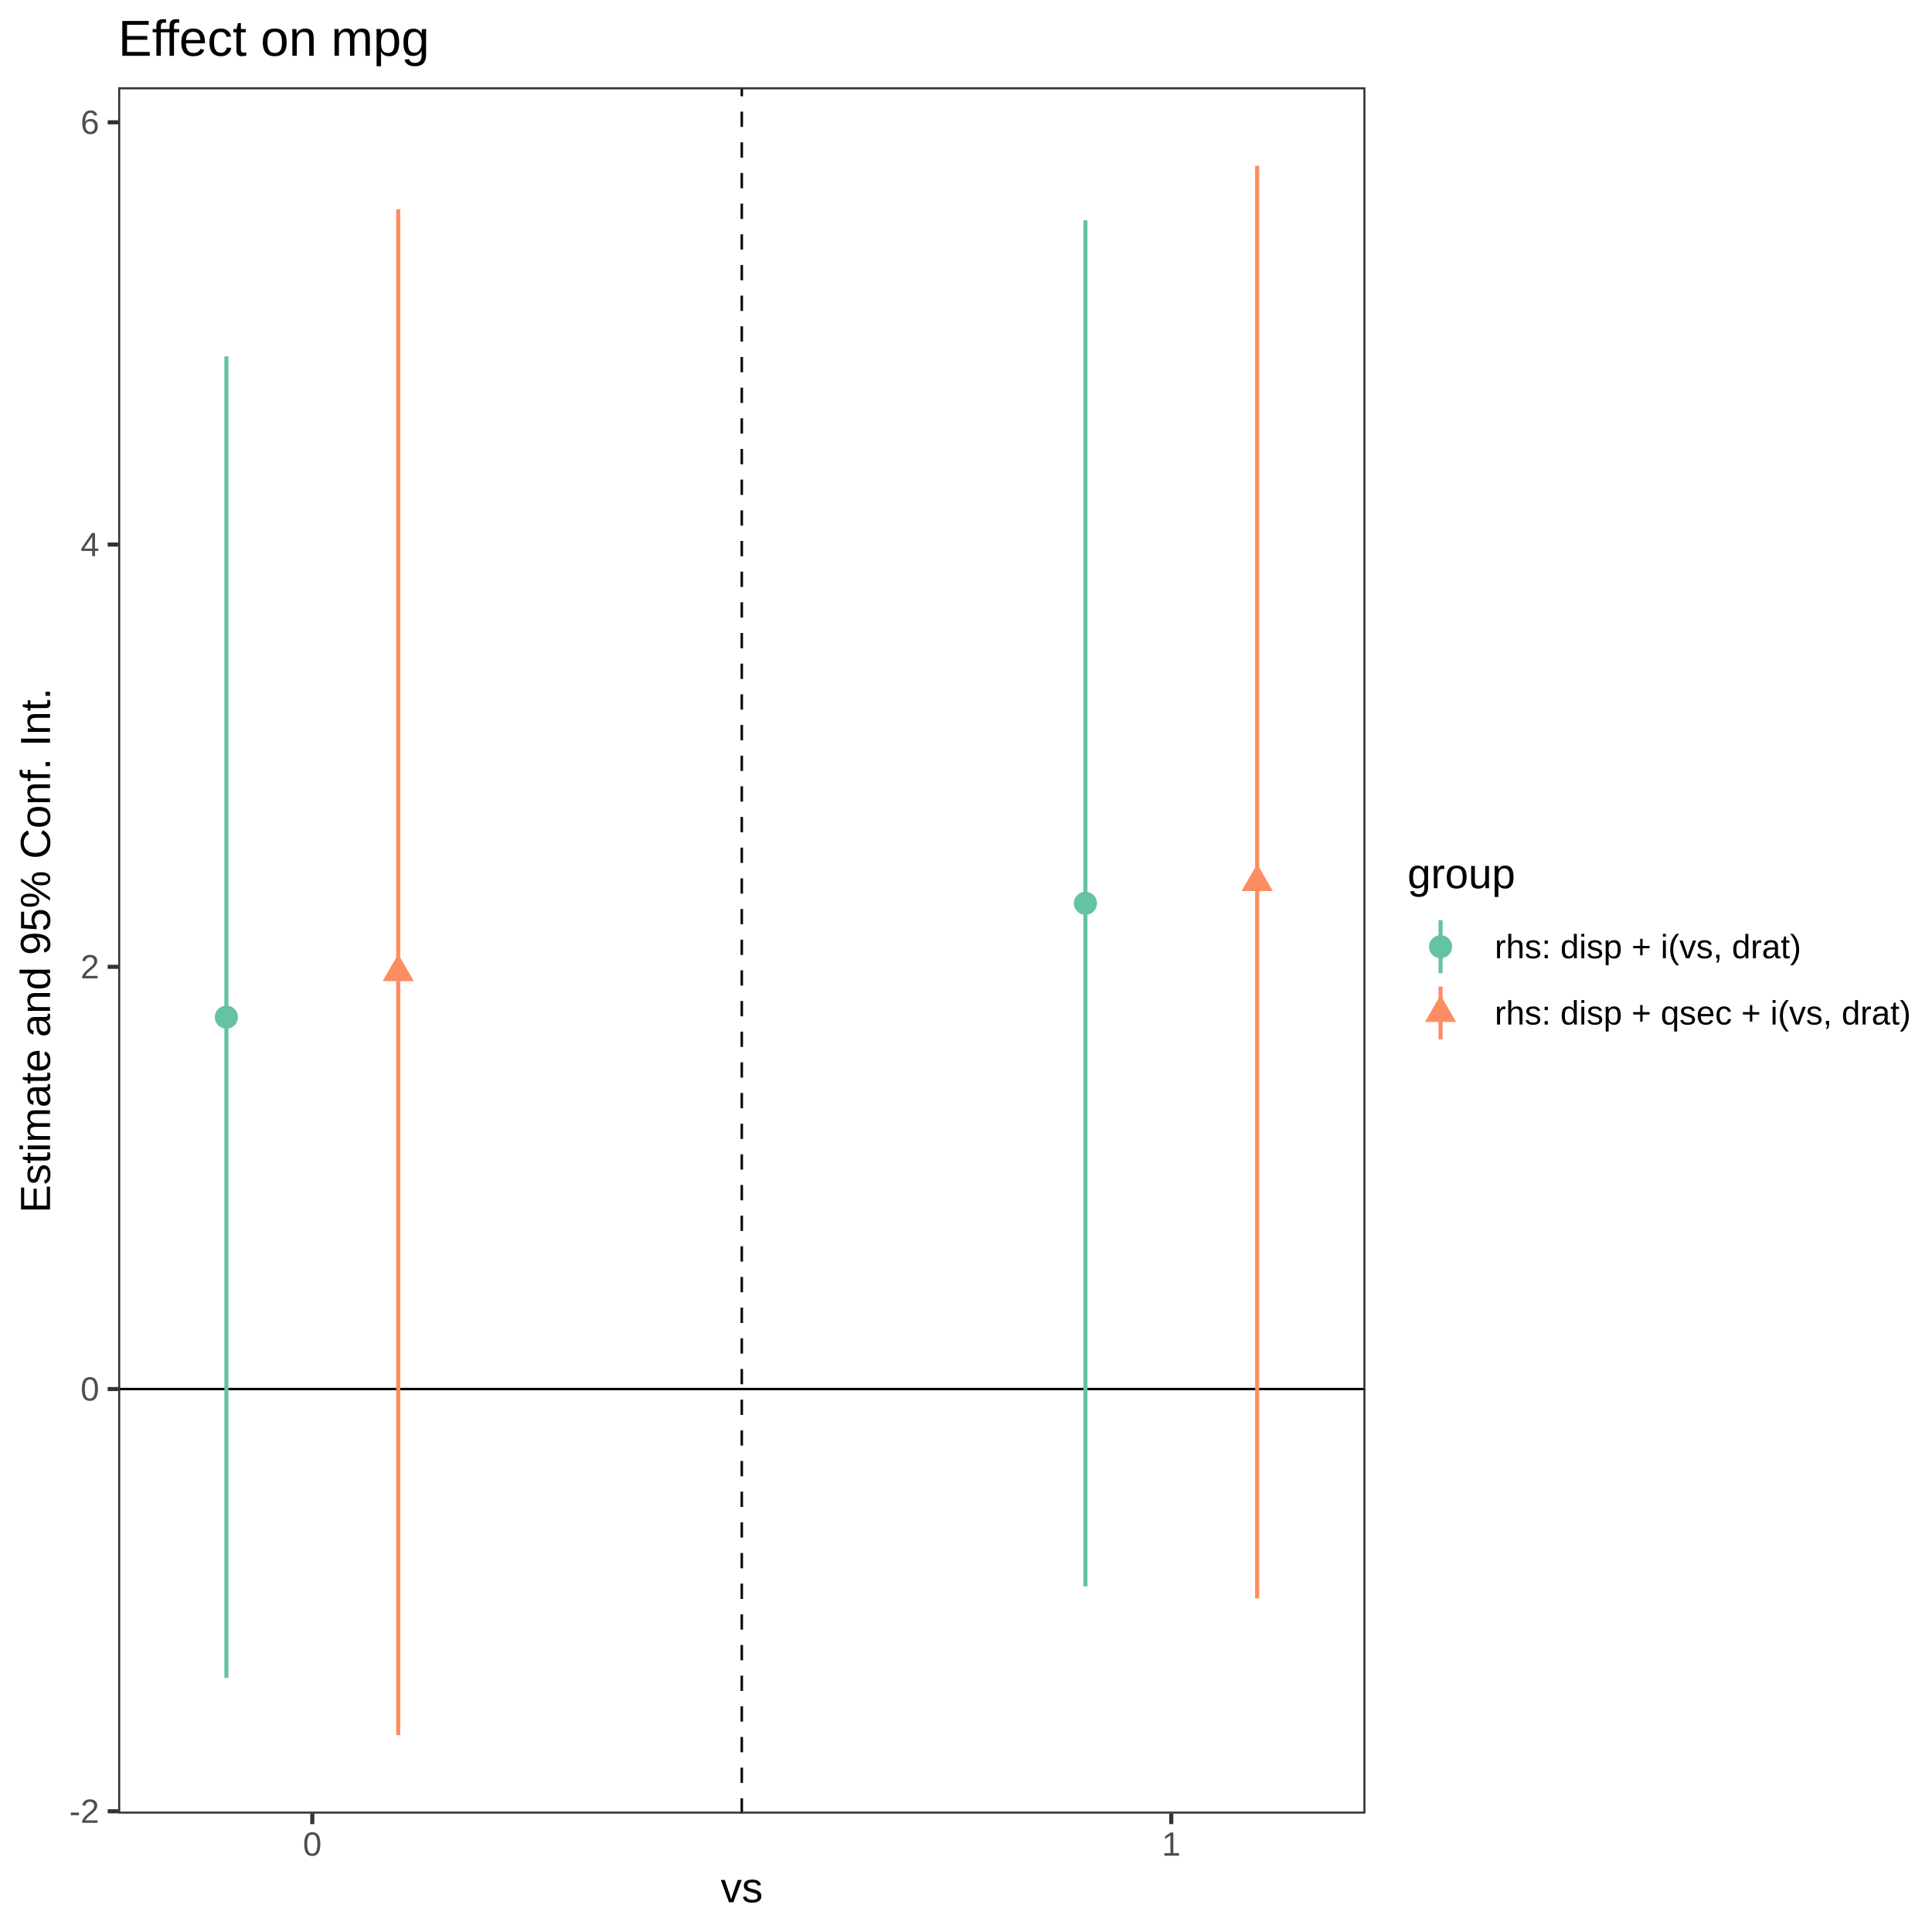
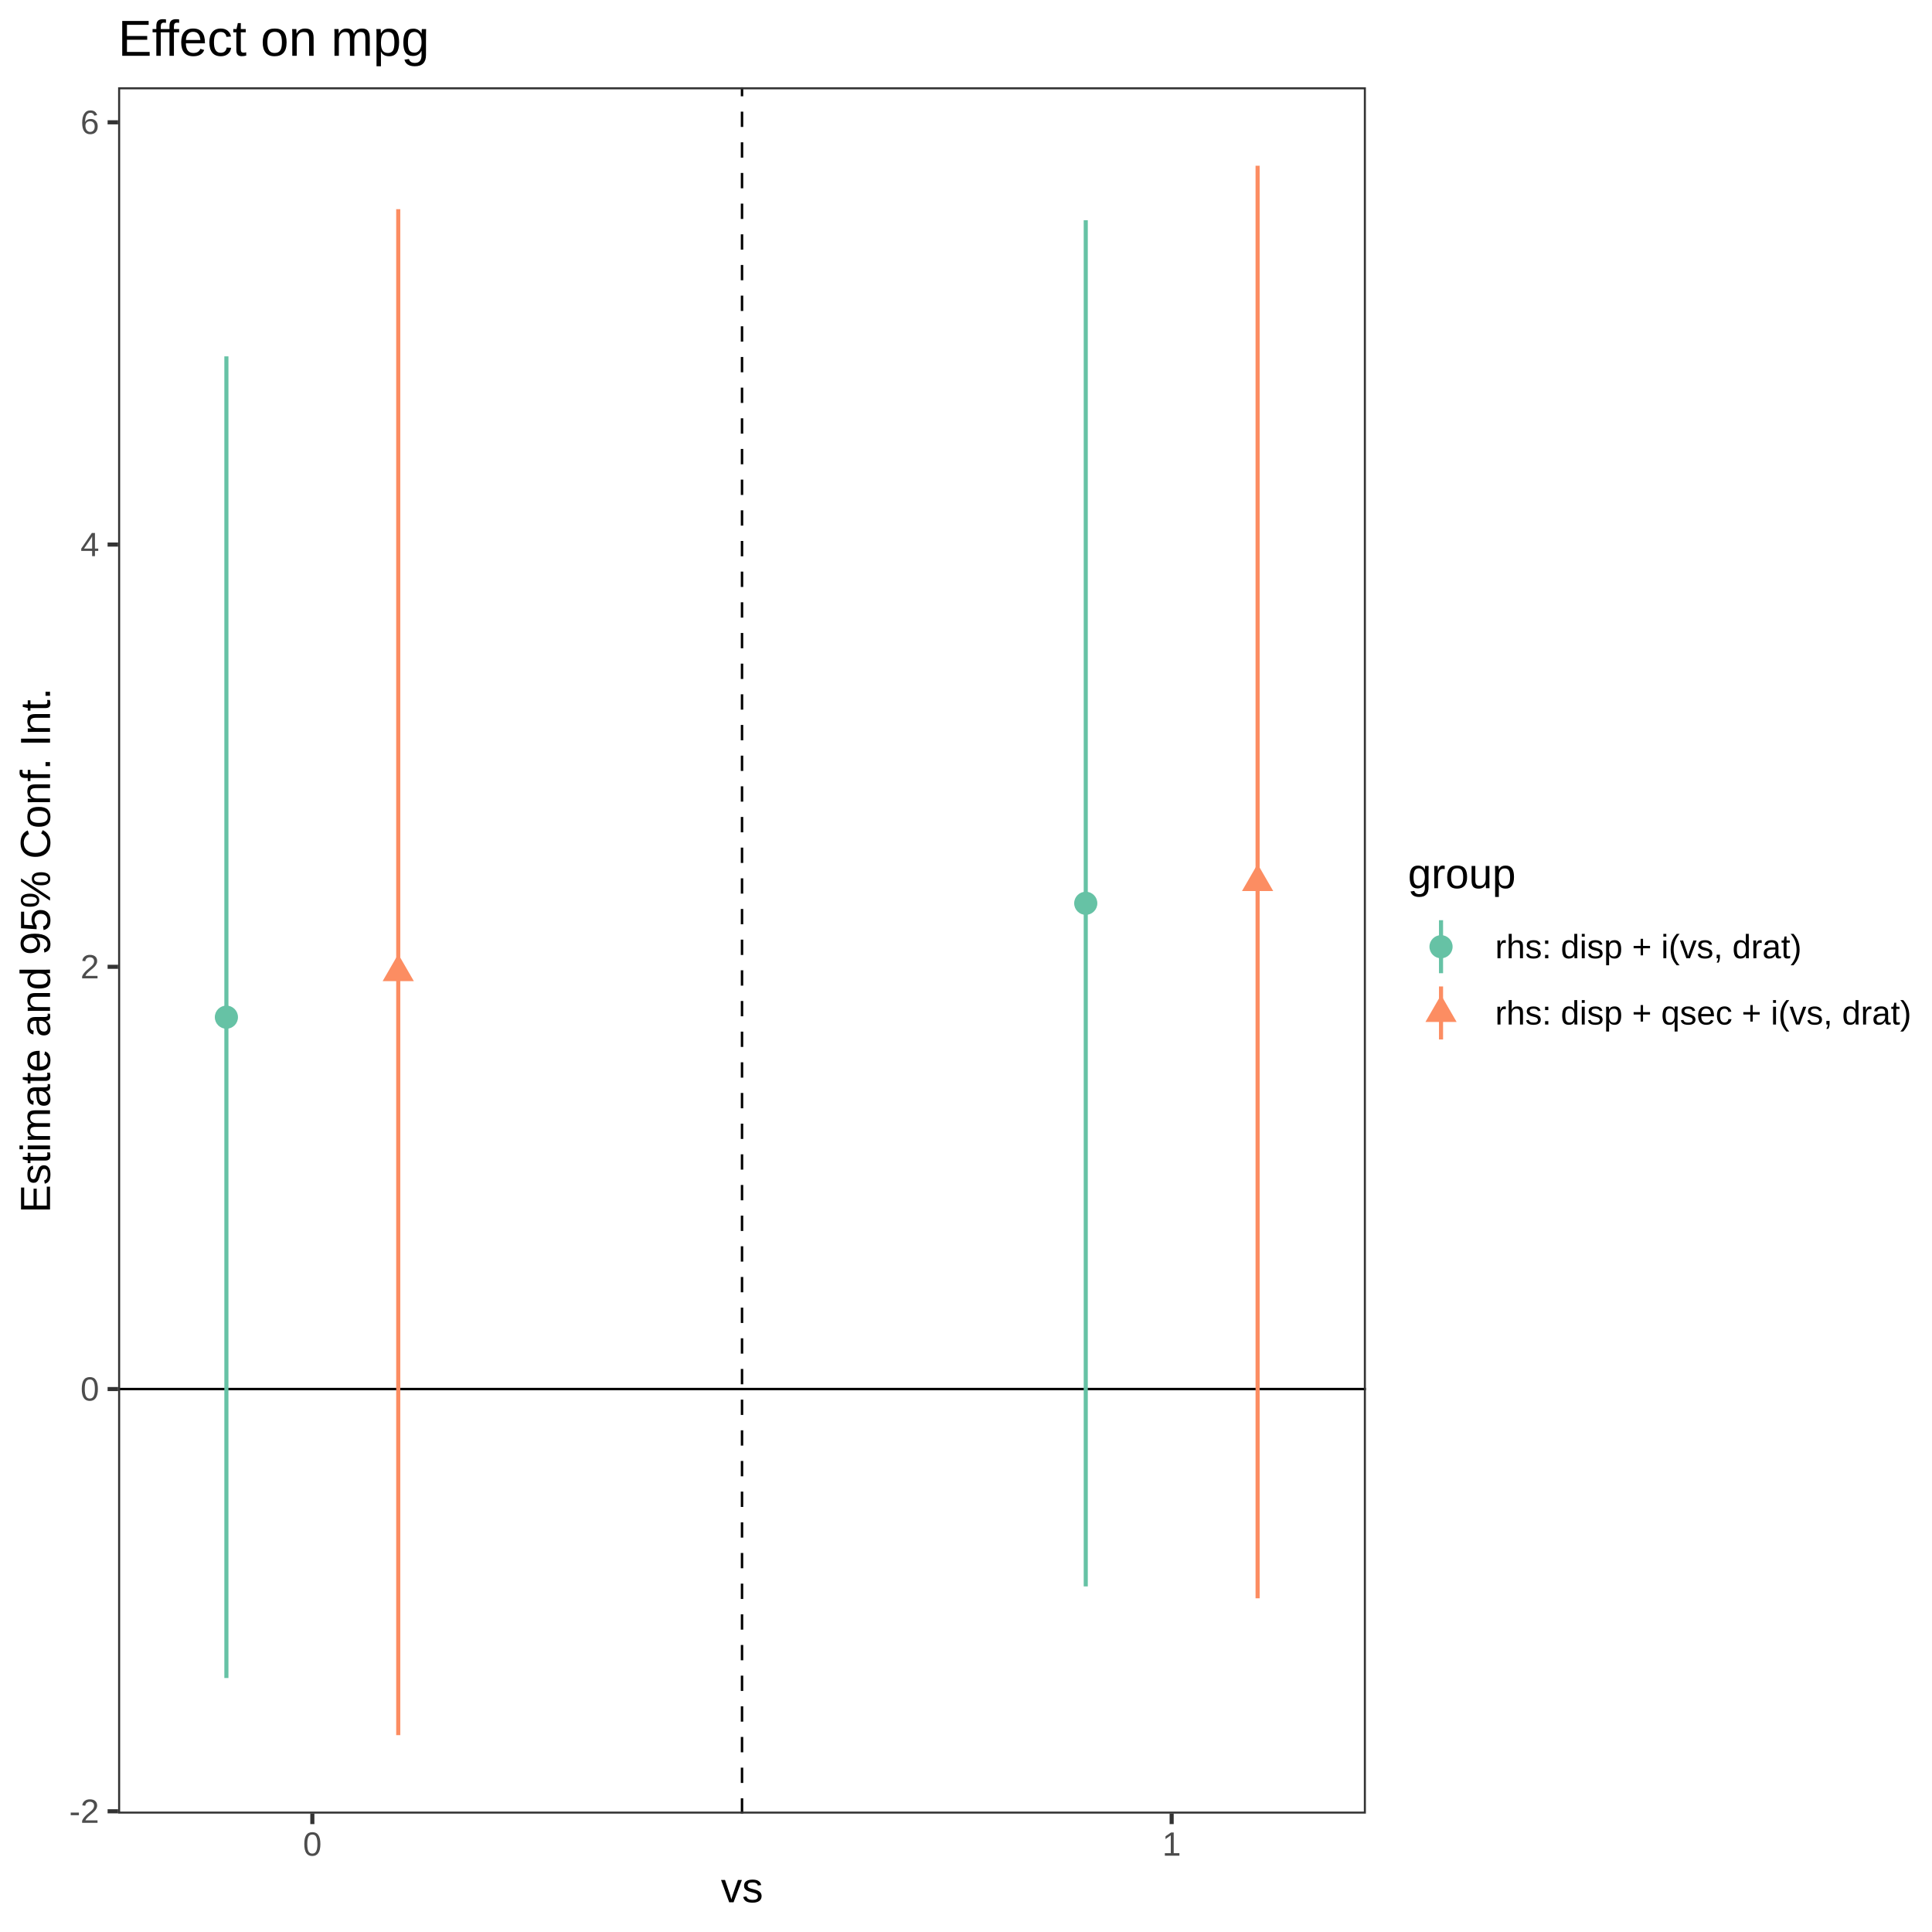
- <svg xmlns="http://www.w3.org/2000/svg" class="svglite" width="504.00pt" height="504.00pt" viewBox="0 0 504.00 504.00">
-   <defs>
-     <style type="text/css">
+ <svg xmlns="http://www.w3.org/2000/svg" width="504.00pt" height="504.00pt" viewBox="0 0 504.00 504.00">
+   <g class="svglite">
+     <defs>
+       <style type="text/css">
    .svglite line, .svglite polyline, .svglite polygon, .svglite path, .svglite rect, .svglite circle {
      fill: none;
      stroke: #000000;
      stroke-linecap: round;
      stroke-linejoin: round;
      stroke-miterlimit: 10.00;
    }
    .svglite text {
      white-space: pre;
    }
+     .svglite g.glyphgroup path {
+       fill: inherit;
+       stroke: none;
+     }
  </style>
-   </defs>
-   <rect width="100%" height="100%" style="stroke: none; fill: #FFFFFF;" />
-   <defs>
-     <clipPath id="cpMC4wMHw1MDQuMDB8MC4wMHw1MDQuMDA=">
-       <rect x="0.00" y="0.00" width="504.00" height="504.00" />
-     </clipPath>
-   </defs>
-   <g clip-path="url(#cpMC4wMHw1MDQuMDB8MC4wMHw1MDQuMDA=)">
-     <rect x="0.00" y="0.00" width="504.00" height="504.00" style="stroke-width: 1.07; stroke: #FFFFFF; fill: #FFFFFF;" />
-   </g>
-   <defs>
-     <clipPath id="cpMzAuODN8MzU2LjIwfDIyLjc3fDQ3My4xMg==">
-       <rect x="30.83" y="22.77" width="325.37" height="450.35" />
-     </clipPath>
-   </defs>
-   <g clip-path="url(#cpMzAuODN8MzU2LjIwfDIyLjc3fDQ3My4xMg==)">
-     <rect x="30.83" y="22.77" width="325.37" height="450.35" style="stroke-width: 1.07; stroke: none; fill: #FFFFFF;" />
-     <line x1="193.51" y1="473.12" x2="193.51" y2="22.77" style="stroke-width: 0.64; stroke-dasharray: 4.00,4.00; stroke-linecap: butt;" />
-     <line x1="30.83" y1="362.36" x2="356.20" y2="362.36" style="stroke-width: 0.64; stroke-linecap: butt;" />
-     <line x1="59.06" y1="437.74" x2="59.06" y2="92.96" style="stroke-width: 1.07; stroke: #66C2A5; stroke-linecap: butt;" />
-     <line x1="103.88" y1="452.65" x2="103.88" y2="54.56" style="stroke-width: 1.07; stroke: #FC8D62; stroke-linecap: butt;" />
-     <line x1="283.15" y1="413.84" x2="283.15" y2="57.45" style="stroke-width: 1.07; stroke: #66C2A5; stroke-linecap: butt;" />
-     <line x1="327.96" y1="416.95" x2="327.96" y2="43.24" style="stroke-width: 1.07; stroke: #FC8D62; stroke-linecap: butt;" />
-     <circle cx="59.06" cy="265.35" r="3.02" style="stroke-width: 0.71; stroke: none; fill: #66C2A5;" />
-     <polygon points="103.88,248.90 107.95,255.95 99.81,255.95 " style="stroke-width: 0.71; stroke: none; fill: #FC8D62;" />
-     <circle cx="283.15" cy="235.64" r="3.02" style="stroke-width: 0.71; stroke: none; fill: #66C2A5;" />
-     <polygon points="327.96,225.39 332.03,232.44 323.89,232.44 " style="stroke-width: 0.71; stroke: none; fill: #FC8D62;" />
-     <rect x="30.83" y="22.77" width="325.37" height="450.35" style="stroke-width: 1.07; stroke: #333333;" />
-   </g>
-   <g clip-path="url(#cpMC4wMHw1MDQuMDB8MC4wMHw1MDQuMDA=)">
-     <text x="25.90" y="475.53" text-anchor="end" style="font-size: 8.80px;fill: #4D4D4D; font-family: &quot;Liberation Sans&quot;;" textLength="7.83px" lengthAdjust="spacingAndGlyphs">-2</text>
-     <text x="25.90" y="365.38" text-anchor="end" style="font-size: 8.80px;fill: #4D4D4D; font-family: &quot;Liberation Sans&quot;;" textLength="4.90px" lengthAdjust="spacingAndGlyphs">0</text>
-     <text x="25.90" y="255.23" text-anchor="end" style="font-size: 8.80px;fill: #4D4D4D; font-family: &quot;Liberation Sans&quot;;" textLength="4.90px" lengthAdjust="spacingAndGlyphs">2</text>
-     <text x="25.90" y="145.09" text-anchor="end" style="font-size: 8.80px;fill: #4D4D4D; font-family: &quot;Liberation Sans&quot;;" textLength="4.90px" lengthAdjust="spacingAndGlyphs">4</text>
-     <text x="25.90" y="34.94" text-anchor="end" style="font-size: 8.80px;fill: #4D4D4D; font-family: &quot;Liberation Sans&quot;;" textLength="4.90px" lengthAdjust="spacingAndGlyphs">6</text>
-     <polyline points="28.09,472.51 30.83,472.51 " style="stroke-width: 1.07; stroke: #333333; stroke-linecap: butt;" />
-     <polyline points="28.09,362.36 30.83,362.36 " style="stroke-width: 1.07; stroke: #333333; stroke-linecap: butt;" />
-     <polyline points="28.09,252.21 30.83,252.21 " style="stroke-width: 1.07; stroke: #333333; stroke-linecap: butt;" />
-     <polyline points="28.09,142.06 30.83,142.06 " style="stroke-width: 1.07; stroke: #333333; stroke-linecap: butt;" />
-     <polyline points="28.09,31.91 30.83,31.91 " style="stroke-width: 1.07; stroke: #333333; stroke-linecap: butt;" />
-     <polyline points="81.47,475.86 81.47,473.12 " style="stroke-width: 1.07; stroke: #333333; stroke-linecap: butt;" />
-     <polyline points="305.55,475.86 305.55,473.12 " style="stroke-width: 1.07; stroke: #333333; stroke-linecap: butt;" />
-     <text x="81.47" y="484.10" text-anchor="middle" style="font-size: 8.80px;fill: #4D4D4D; font-family: &quot;Liberation Sans&quot;;" textLength="4.90px" lengthAdjust="spacingAndGlyphs">0</text>
-     <text x="305.55" y="484.10" text-anchor="middle" style="font-size: 8.80px;fill: #4D4D4D; font-family: &quot;Liberation Sans&quot;;" textLength="4.90px" lengthAdjust="spacingAndGlyphs">1</text>
-     <text x="193.51" y="496.24" text-anchor="middle" style="font-size: 11.00px; font-family: &quot;Liberation Sans&quot;;" textLength="11.00px" lengthAdjust="spacingAndGlyphs">vs</text>
-     <text transform="translate(13.05,247.94) rotate(-90)" text-anchor="middle" style="font-size: 11.00px; font-family: &quot;Liberation Sans&quot;;" textLength="137.03px" lengthAdjust="spacingAndGlyphs">Estimate and 95% Conf. Int.</text>
-     <rect x="367.16" y="223.00" width="131.36" height="49.89" style="stroke-width: 1.07; stroke: none; fill: #FFFFFF;" />
-     <text x="367.16" y="231.71" style="font-size: 11.00px; font-family: &quot;Liberation Sans&quot;;" textLength="28.14px" lengthAdjust="spacingAndGlyphs">group</text>
-     <rect x="367.16" y="238.33" width="17.28" height="17.28" style="stroke-width: 1.07; stroke: none; fill: #FFFFFF;" />
-     <line x1="375.80" y1="253.88" x2="375.80" y2="240.05" style="stroke-width: 1.07; stroke: #66C2A5; stroke-linecap: butt;" />
-     <circle cx="375.80" cy="246.97" r="3.02" style="stroke-width: 0.71; stroke: none; fill: #66C2A5;" />
-     <rect x="367.16" y="255.61" width="17.28" height="17.28" style="stroke-width: 1.07; stroke: none; fill: #FFFFFF;" />
-     <line x1="375.80" y1="271.16" x2="375.80" y2="257.33" style="stroke-width: 1.07; stroke: #FC8D62; stroke-linecap: butt;" />
-     <polygon points="375.80,259.55 379.87,266.60 371.73,266.60 " style="stroke-width: 0.71; stroke: none; fill: #FC8D62;" />
-     <text x="389.92" y="249.99" style="font-size: 8.80px; font-family: &quot;Liberation Sans&quot;;" textLength="79.98px" lengthAdjust="spacingAndGlyphs">rhs: disp + i(vs, drat)</text>
-     <text x="389.92" y="267.27" style="font-size: 8.80px; font-family: &quot;Liberation Sans&quot;;" textLength="108.60px" lengthAdjust="spacingAndGlyphs">rhs: disp + qsec + i(vs, drat)</text>
-     <text x="30.83" y="14.55" style="font-size: 13.20px; font-family: &quot;Liberation Sans&quot;;" textLength="81.15px" lengthAdjust="spacingAndGlyphs">Effect on mpg</text>
+     </defs>
+     <rect width="100%" height="100%" style="stroke: none; fill: #FFFFFF;" />
+     <defs>
+       <clipPath id="cpMC4wMHw1MDQuMDB8MC4wMHw1MDQuMDA=">
+         <rect x="0.00" y="0.00" width="504.00" height="504.00" />
+       </clipPath>
+     </defs>
+     <g clip-path="url(#cpMC4wMHw1MDQuMDB8MC4wMHw1MDQuMDA=)">
+       <rect x="0" y="0.00" width="504.00" height="504.00" style="stroke-width: 1.07; stroke: #FFFFFF; fill: #FFFFFF;" />
+     </g>
+     <defs>
+       <clipPath id="cpMzAuODF8MzU2LjMyfDIyLjc3fDQ3My4xMg==">
+         <rect x="30.81" y="22.77" width="325.51" height="450.35" />
+       </clipPath>
+     </defs>
+     <g clip-path="url(#cpMzAuODF8MzU2LjMyfDIyLjc3fDQ3My4xMg==)">
+       <rect x="30.81" y="22.77" width="325.51" height="450.35" style="stroke-width: 1.07; stroke: none; fill: #FFFFFF;" />
+       <line x1="193.57" y1="473.12" x2="193.57" y2="22.77" style="stroke-width: 0.64; stroke-dasharray: 4.00,4.00; stroke-linecap: butt;" />
+       <line x1="30.81" y1="362.36" x2="356.32" y2="362.36" style="stroke-width: 0.64; stroke-linecap: butt;" />
+       <line x1="59.06" y1="437.74" x2="59.06" y2="92.96" style="stroke-width: 1.07; stroke: #66C2A5; stroke-linecap: butt;" />
+       <line x1="103.89" y1="452.65" x2="103.89" y2="54.56" style="stroke-width: 1.07; stroke: #FC8D62; stroke-linecap: butt;" />
+       <line x1="283.24" y1="413.84" x2="283.24" y2="57.45" style="stroke-width: 1.07; stroke: #66C2A5; stroke-linecap: butt;" />
+       <line x1="328.07" y1="416.95" x2="328.07" y2="43.24" style="stroke-width: 1.07; stroke: #FC8D62; stroke-linecap: butt;" />
+       <circle cx="59.06" cy="265.35" r="3.02" style="stroke-width: 0.71; stroke: none; fill: #66C2A5;" />
+       <polygon points="103.89,248.90 107.96,255.95 99.82,255.95 " style="stroke-width: 0.71; stroke: none; fill: #FC8D62;" />
+       <circle cx="283.24" cy="235.64" r="3.02" style="stroke-width: 0.71; stroke: none; fill: #66C2A5;" />
+       <polygon points="328.07,225.39 332.14,232.44 324.00,232.44 " style="stroke-width: 0.71; stroke: none; fill: #FC8D62;" />
+       <rect x="30.81" y="22.77" width="325.51" height="450.35" style="stroke-width: 1.07; stroke: #333333;" />
+     </g>
+     <g clip-path="url(#cpMC4wMHw1MDQuMDB8MC4wMHw1MDQuMDA=)">
+       <text x="25.88" y="475.53" text-anchor="end" style="font-size: 8.80px;fill: #4D4D4D; font-family: &quot;Liberation Sans&quot;;" textLength="7.81px" lengthAdjust="spacingAndGlyphs">-2</text>
+       <text x="25.88" y="365.38" text-anchor="end" style="font-size: 8.80px;fill: #4D4D4D; font-family: &quot;Liberation Sans&quot;;" textLength="4.89px" lengthAdjust="spacingAndGlyphs">0</text>
+       <text x="25.88" y="255.23" text-anchor="end" style="font-size: 8.80px;fill: #4D4D4D; font-family: &quot;Liberation Sans&quot;;" textLength="4.89px" lengthAdjust="spacingAndGlyphs">2</text>
+       <text x="25.88" y="145.09" text-anchor="end" style="font-size: 8.80px;fill: #4D4D4D; font-family: &quot;Liberation Sans&quot;;" textLength="4.89px" lengthAdjust="spacingAndGlyphs">4</text>
+       <text x="25.88" y="34.94" text-anchor="end" style="font-size: 8.80px;fill: #4D4D4D; font-family: &quot;Liberation Sans&quot;;" textLength="4.89px" lengthAdjust="spacingAndGlyphs">6</text>
+       <polyline points="28.07,472.51 30.81,472.51 " style="stroke-width: 1.07; stroke: #333333; stroke-linecap: butt;" />
+       <polyline points="28.07,362.36 30.81,362.36 " style="stroke-width: 1.07; stroke: #333333; stroke-linecap: butt;" />
+       <polyline points="28.07,252.21 30.81,252.21 " style="stroke-width: 1.07; stroke: #333333; stroke-linecap: butt;" />
+       <polyline points="28.07,142.06 30.81,142.06 " style="stroke-width: 1.07; stroke: #333333; stroke-linecap: butt;" />
+       <polyline points="28.07,31.91 30.81,31.91 " style="stroke-width: 1.07; stroke: #333333; stroke-linecap: butt;" />
+       <polyline points="81.48,475.86 81.48,473.12 " style="stroke-width: 1.07; stroke: #333333; stroke-linecap: butt;" />
+       <polyline points="305.65,475.86 305.65,473.12 " style="stroke-width: 1.07; stroke: #333333; stroke-linecap: butt;" />
+       <text x="81.48" y="484.10" text-anchor="middle" style="font-size: 8.80px;fill: #4D4D4D; font-family: &quot;Liberation Sans&quot;;" textLength="4.89px" lengthAdjust="spacingAndGlyphs">0</text>
+       <text x="305.65" y="484.10" text-anchor="middle" style="font-size: 8.80px;fill: #4D4D4D; font-family: &quot;Liberation Sans&quot;;" textLength="4.89px" lengthAdjust="spacingAndGlyphs">1</text>
+       <text x="193.57" y="496.24" text-anchor="middle" style="font-size: 11.00px; font-family: &quot;Liberation Sans&quot;;" textLength="11.00px" lengthAdjust="spacingAndGlyphs">vs</text>
+       <text transform="translate(13.05,247.94) rotate(-90)" text-anchor="middle" style="font-size: 11.00px; font-family: &quot;Liberation Sans&quot;;" textLength="137.09px" lengthAdjust="spacingAndGlyphs">Estimate and 95% Conf. Int.</text>
+       <rect x="367.28" y="223.00" width="131.24" height="49.89" style="stroke-width: 1.07; stroke: none; fill: #FFFFFF;" />
+       <text x="367.28" y="231.71" style="font-size: 11.00px; font-family: &quot;Liberation Sans&quot;;" textLength="28.16px" lengthAdjust="spacingAndGlyphs">group</text>
+       <rect x="367.28" y="238.33" width="17.28" height="17.28" style="stroke-width: 1.07; stroke: none; fill: #FFFFFF;" />
+       <line x1="375.92" y1="253.88" x2="375.92" y2="240.05" style="stroke-width: 1.07; stroke: #66C2A5; stroke-linecap: butt;" />
+       <circle cx="375.92" cy="246.97" r="3.02" style="stroke-width: 0.71; stroke: none; fill: #66C2A5;" />
+       <rect x="367.28" y="255.61" width="17.28" height="17.28" style="stroke-width: 1.07; stroke: none; fill: #FFFFFF;" />
+       <line x1="375.92" y1="271.16" x2="375.92" y2="257.33" style="stroke-width: 1.07; stroke: #FC8D62; stroke-linecap: butt;" />
+       <polygon points="375.92,259.55 379.99,266.60 371.85,266.60 " style="stroke-width: 0.71; stroke: none; fill: #FC8D62;" />
+       <text x="390.04" y="249.99" style="font-size: 8.80px; font-family: &quot;Liberation Sans&quot;;" textLength="79.88px" lengthAdjust="spacingAndGlyphs">rhs: disp + i(vs, drat)</text>
+       <text x="390.04" y="267.27" style="font-size: 8.80px; font-family: &quot;Liberation Sans&quot;;" textLength="108.48px" lengthAdjust="spacingAndGlyphs">rhs: disp + qsec + i(vs, drat)</text>
+       <text x="30.81" y="14.55" style="font-size: 13.20px; font-family: &quot;Liberation Sans&quot;;" textLength="81.06px" lengthAdjust="spacingAndGlyphs">Effect on mpg</text>
+     </g>
  </g>
</svg>
